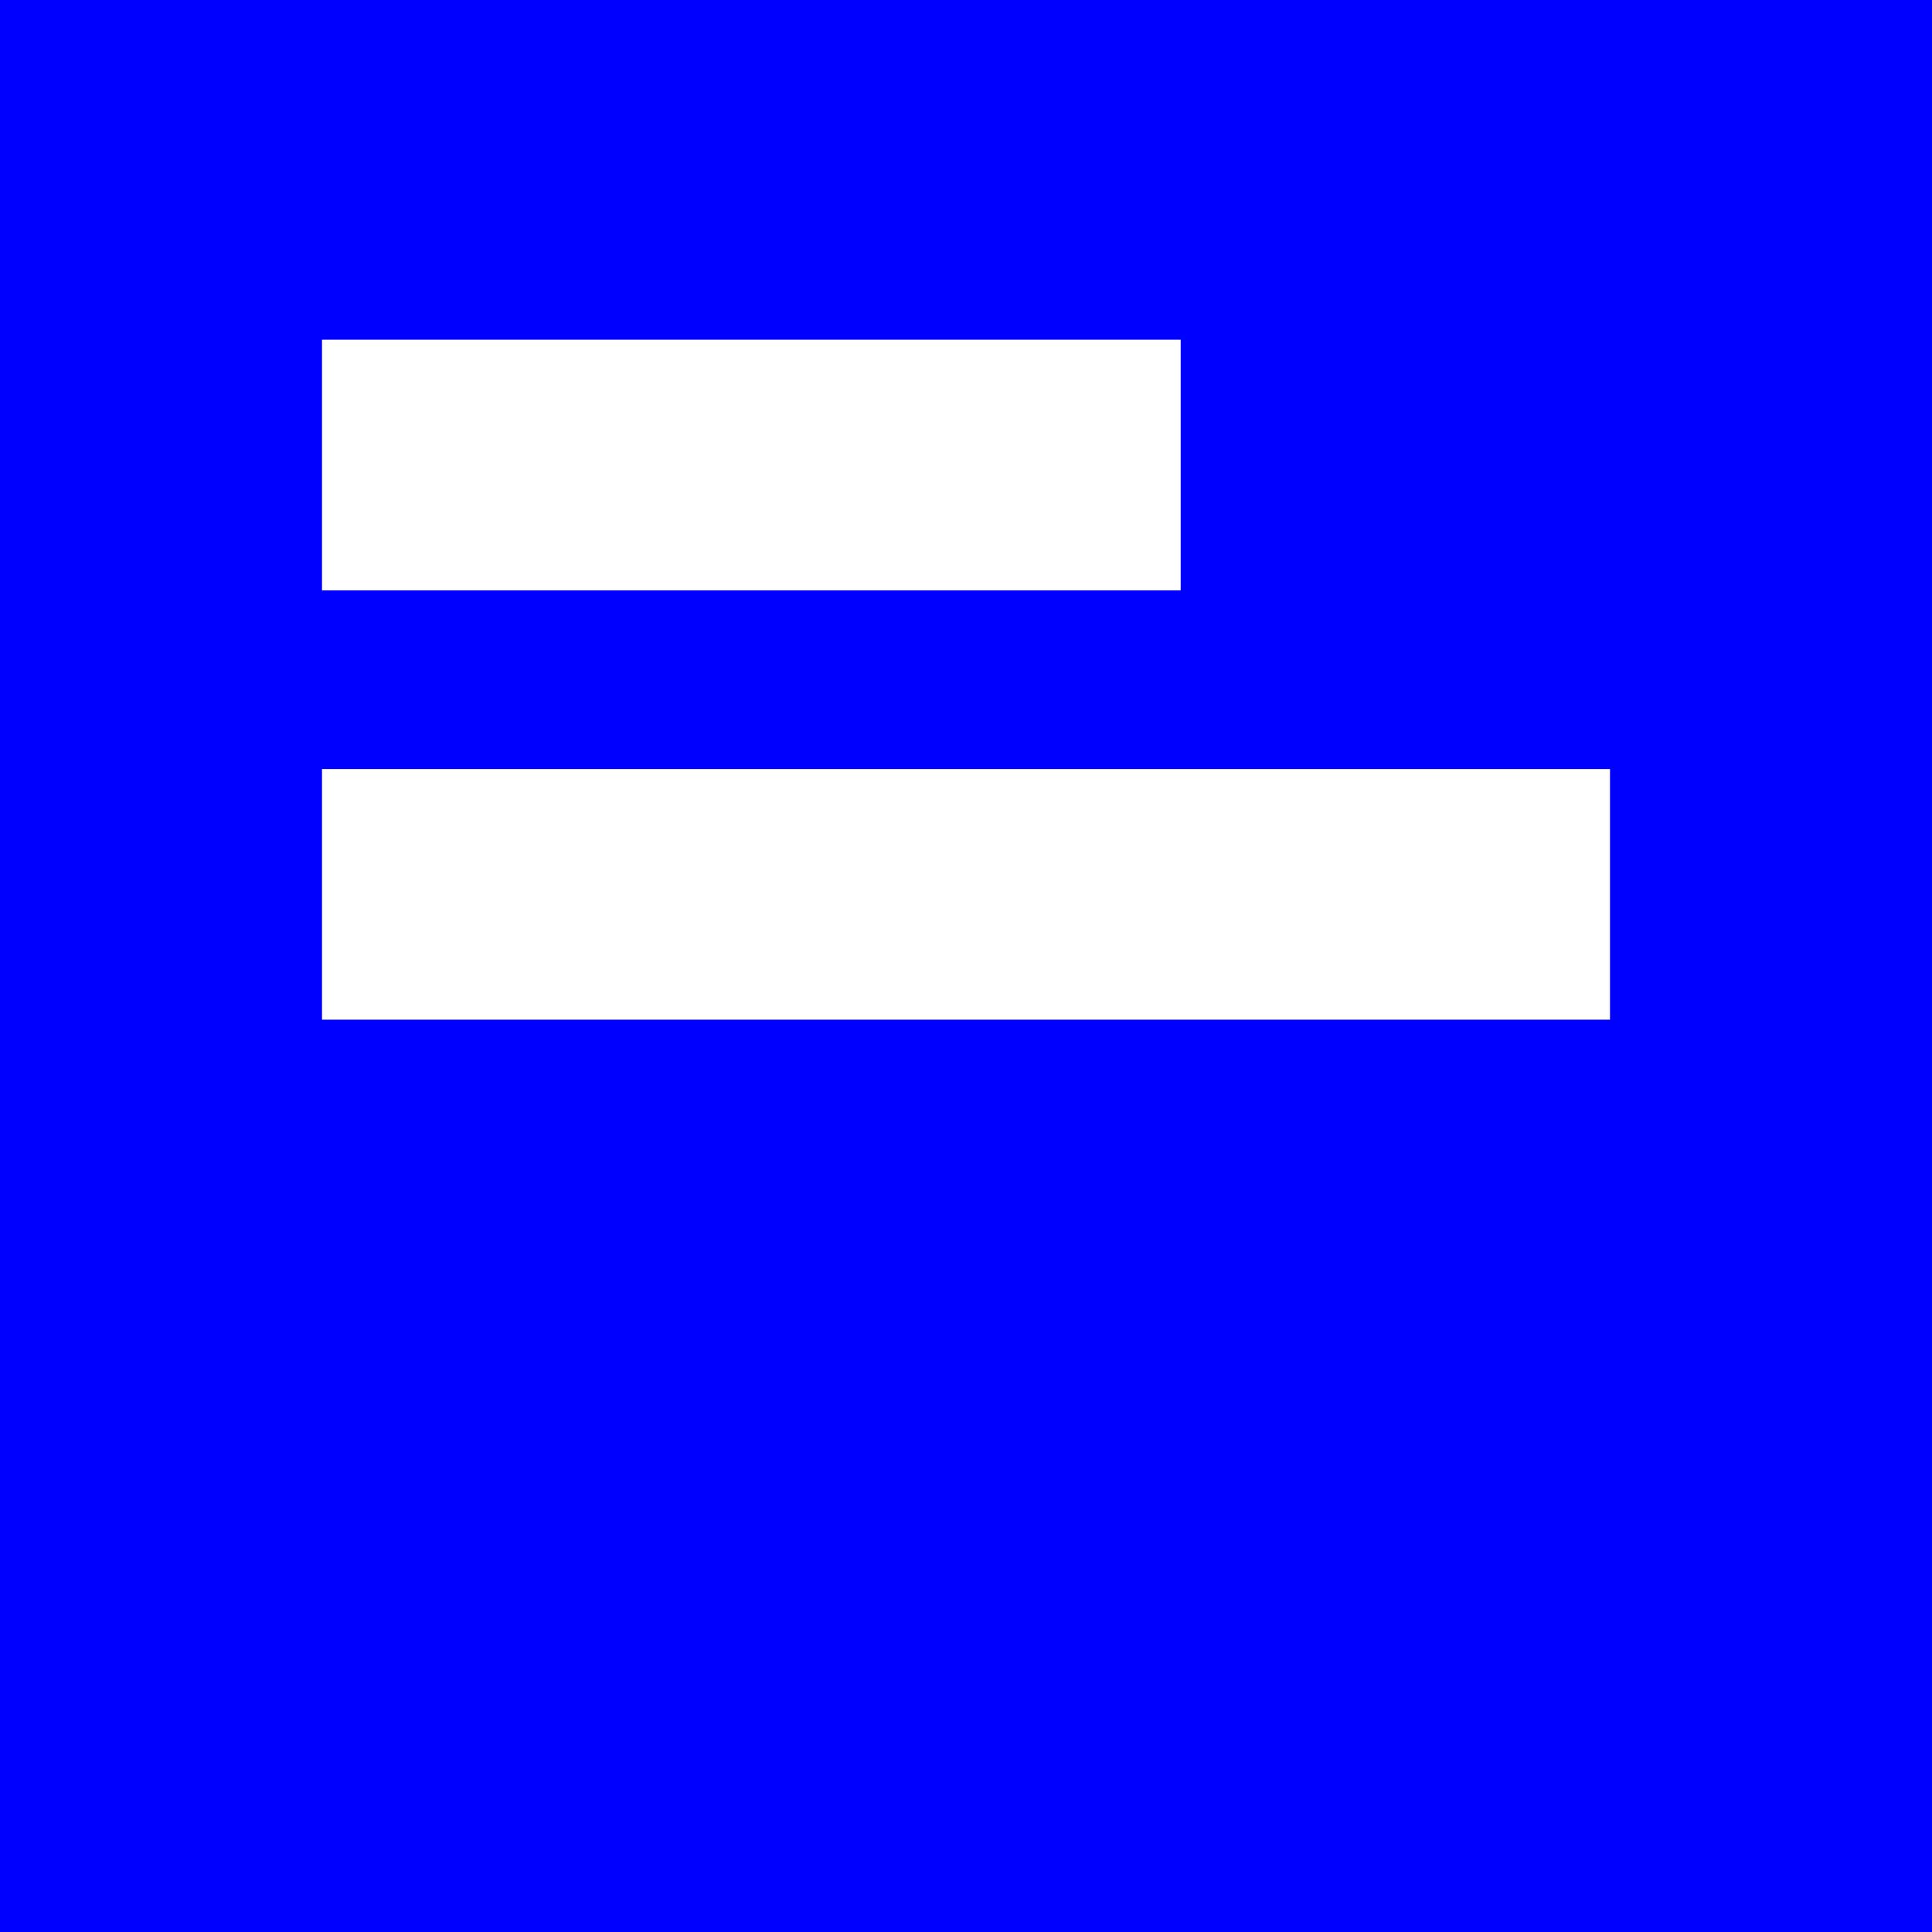
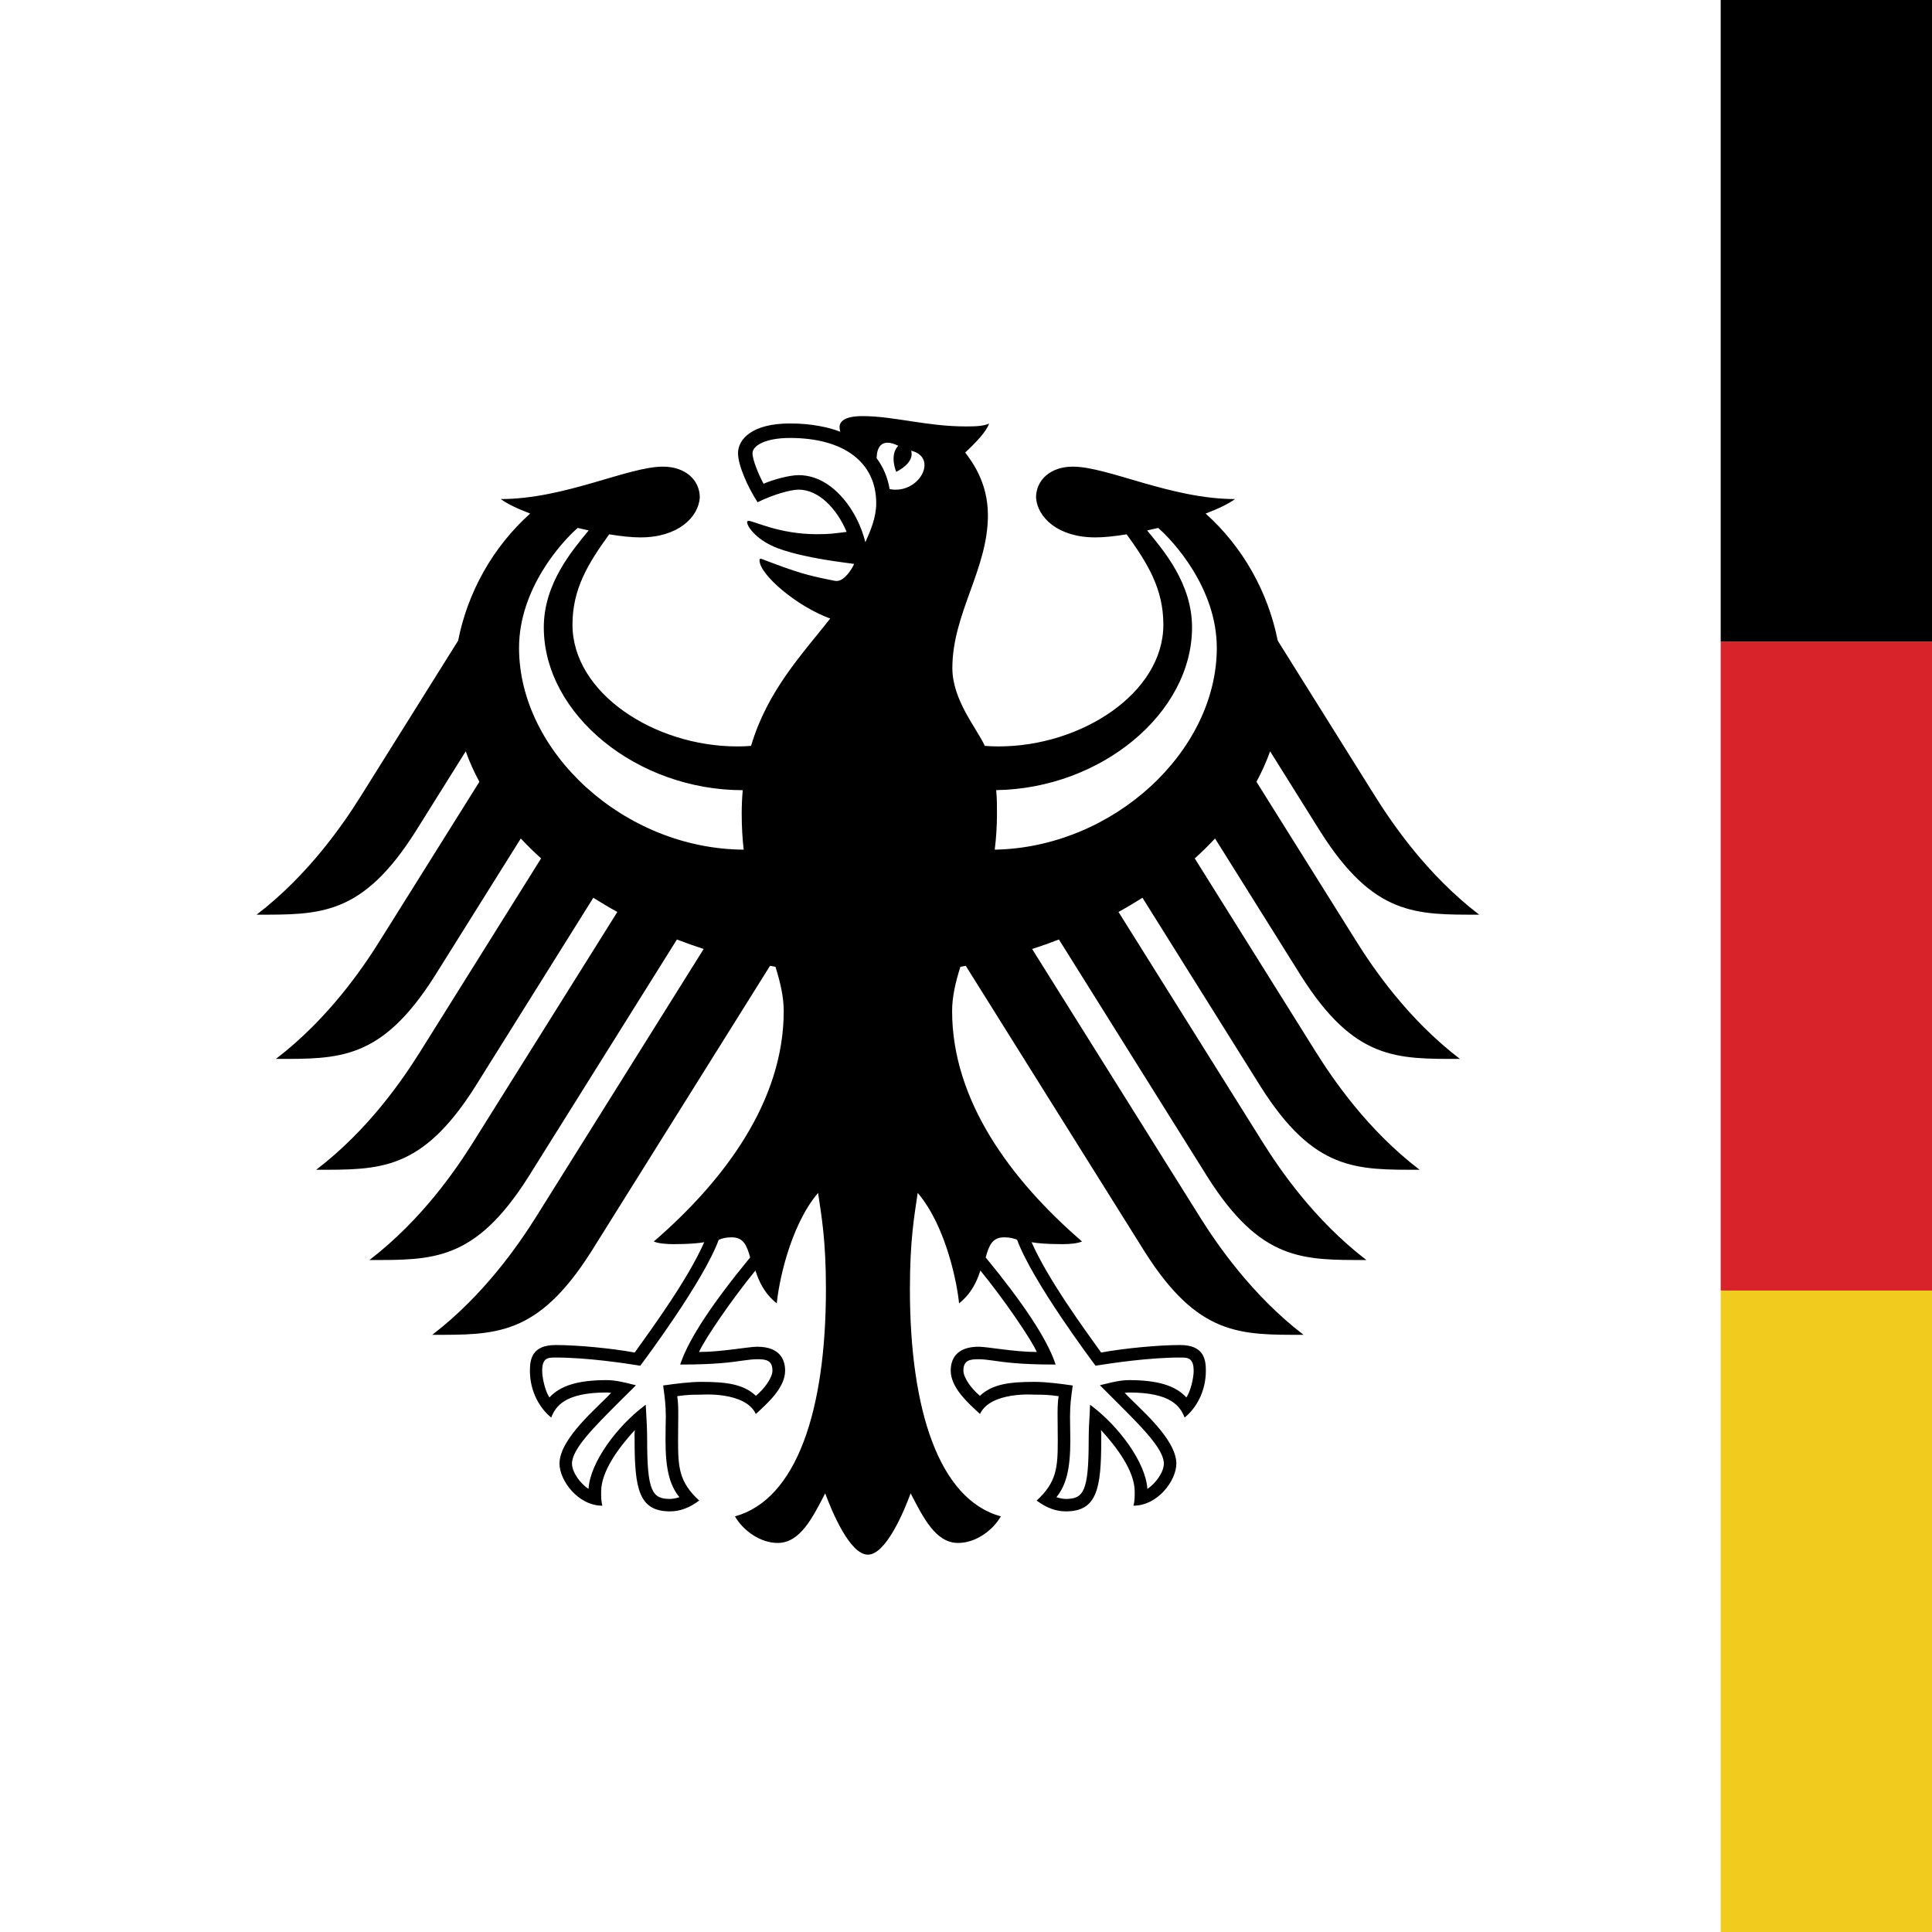
- <svg xmlns="http://www.w3.org/2000/svg" viewBox="0 0 36 36">
-   <defs>
-     <style>.cls-1{fill:blue;}.cls-2{fill:#fff;}</style>
-   </defs>
-   <g id="Ebene_2" data-name="Ebene 2">
-     <g id="Ebene_1-2" data-name="Ebene 1">
-       <rect class="cls-1" width="36" height="36" />
-       <rect class="cls-2" x="6" y="6.33" width="16" height="4.67" />
-       <rect class="cls-2" x="6" y="14.33" width="24" height="4.67" />
-     </g>
-   </g>
+ <svg xmlns="http://www.w3.org/2000/svg" width="32" height="32" viewBox="0 0 32 32" fill="none">
+   <rect width="32" height="32" fill="white" />
+   <path d="M21.868 13.772C22.756 15.174 23.451 15.15 24.5 15.15C23.632 14.486 23.058 13.635 22.784 13.201L21.163 10.611C21.004 9.81 20.59 9.063 19.969 8.506C20.178 8.427 20.351 8.344 20.456 8.266C19.397 8.266 18.348 7.729 17.77 7.729C17.399 7.729 17.16 7.95 17.16 8.243C17.184 8.569 17.52 8.901 18.142 8.901C18.283 8.901 18.463 8.883 18.661 8.85C18.998 9.318 19.269 9.742 19.269 10.346C19.269 11.48 17.911 12.363 16.54 12.363C16.462 12.363 16.389 12.361 16.311 12.354C16.187 12.074 15.774 11.601 15.774 11.065C15.774 10.164 16.363 9.428 16.363 8.535C16.363 7.981 16.091 7.637 15.987 7.495C16.155 7.339 16.34 7.147 16.382 7.016C16.285 7.058 16.169 7.063 15.999 7.063C15.342 7.063 14.807 6.892 14.284 6.892C13.987 6.892 13.906 6.984 13.906 7.072C13.906 7.103 13.911 7.137 13.92 7.152C13.809 7.109 13.704 7.081 13.58 7.058C13.427 7.028 13.26 7.014 13.084 7.014C12.449 7.014 12.224 7.279 12.224 7.507C12.224 7.7 12.375 8.051 12.548 8.319C12.795 8.195 13.092 8.11 13.228 8.11C13.565 8.11 13.864 8.431 14.023 8.81C13.796 8.837 13.753 8.848 13.524 8.848C12.906 8.848 12.486 8.627 12.399 8.627C12.39 8.627 12.374 8.631 12.374 8.644C12.374 8.731 12.549 8.96 12.895 9.085C13.35 9.252 14.032 9.321 14.145 9.34C14.145 9.36 14.03 9.575 13.901 9.616C13.873 9.624 13.852 9.625 13.82 9.619C13.345 9.525 13.213 9.485 12.61 9.256C12.591 9.249 12.58 9.261 12.58 9.28C12.58 9.518 13.198 10.044 13.751 10.245C13.289 10.834 12.712 11.436 12.44 12.354C12.363 12.361 12.288 12.363 12.211 12.363C10.84 12.363 9.482 11.48 9.482 10.346C9.482 9.742 9.753 9.318 10.09 8.85C10.288 8.883 10.467 8.901 10.608 8.901C11.23 8.901 11.566 8.569 11.591 8.243C11.591 7.95 11.352 7.729 10.98 7.729C10.402 7.729 9.354 8.266 8.294 8.266C8.399 8.344 8.573 8.427 8.781 8.506C8.161 9.063 7.746 9.81 7.588 10.611L5.967 13.201C5.694 13.635 5.118 14.486 4.25 15.15C5.299 15.15 5.995 15.174 6.883 13.772L7.714 12.444C7.775 12.617 7.851 12.784 7.94 12.949L6.287 15.589C6.012 16.028 5.442 16.871 4.57 17.539C5.619 17.539 6.315 17.564 7.202 16.163L8.626 13.888C8.732 14.001 8.844 14.112 8.962 14.218L6.954 17.428C6.678 17.866 6.111 18.708 5.237 19.375C6.287 19.375 6.982 19.401 7.87 17.999L9.827 14.87C9.956 14.95 10.088 15.03 10.225 15.105L7.835 18.922C7.559 19.361 6.992 20.2 6.119 20.87C7.168 20.87 7.864 20.894 8.751 19.494L11.212 15.561C11.357 15.617 11.505 15.67 11.655 15.718L8.875 20.162C8.603 20.594 8.023 21.448 7.159 22.109C8.208 22.109 8.903 22.133 9.791 20.733L12.754 15.997C12.784 16.002 12.815 16.007 12.844 16.013C12.924 16.27 12.981 16.508 12.981 16.746C12.981 18.234 12.003 19.549 10.829 20.563C10.904 20.596 11.035 20.607 11.156 20.607C11.398 20.607 11.555 20.594 11.664 20.575C11.392 21.192 10.808 21.989 10.513 22.402C10.128 22.332 9.57 22.278 9.203 22.278C8.82 22.278 8.777 22.502 8.777 22.702C8.777 23.049 8.94 23.326 9.13 23.479C9.2 23.302 9.343 23.064 10.051 23.064C10.065 23.064 10.089 23.066 10.122 23.069C9.915 23.299 9.267 23.821 9.267 24.242C9.267 24.521 9.574 24.939 9.977 24.939C9.953 24.849 9.957 24.766 9.957 24.704C9.957 24.363 10.259 23.964 10.515 23.686C10.507 23.768 10.511 23.76 10.511 23.856C10.511 24.663 10.584 25.033 11.096 25.033C11.348 25.033 11.521 24.895 11.581 24.854C11.248 24.548 11.231 24.308 11.231 23.855C11.232 23.738 11.232 23.623 11.234 23.464C11.235 23.361 11.234 23.224 11.217 23.125C11.4 23.1 11.474 23.1 11.616 23.1C11.616 23.1 12.344 23.043 12.519 23.42C12.717 23.239 13.004 22.984 13.004 22.702C13.004 22.517 12.915 22.306 12.54 22.306C12.398 22.306 11.952 22.393 11.578 22.393C11.678 22.17 12.125 21.517 12.512 21.044C12.571 21.227 12.662 21.426 12.866 21.588C12.893 21.284 13.073 20.32 13.55 19.758C13.605 20.137 13.68 20.528 13.68 21.352C13.68 23.354 13.198 24.834 12.173 25.116C12.307 25.348 12.588 25.556 12.881 25.556C13.255 25.556 13.46 25.133 13.668 24.734C13.776 25.028 14.075 25.75 14.375 25.75C14.675 25.75 14.975 25.028 15.083 24.734C15.291 25.133 15.495 25.556 15.869 25.556C16.162 25.556 16.444 25.348 16.577 25.116C15.553 24.834 15.071 23.354 15.071 21.352C15.071 20.528 15.145 20.137 15.2 19.758C15.678 20.32 15.857 21.284 15.885 21.588C16.088 21.426 16.18 21.227 16.238 21.044C16.625 21.517 17.072 22.17 17.173 22.393C16.799 22.393 16.352 22.306 16.21 22.306C15.836 22.306 15.747 22.517 15.747 22.702C15.747 22.984 16.034 23.239 16.232 23.42C16.407 23.043 17.135 23.1 17.135 23.1C17.276 23.1 17.35 23.1 17.534 23.125C17.517 23.224 17.516 23.361 17.517 23.464C17.518 23.623 17.519 23.738 17.52 23.855C17.52 24.308 17.503 24.548 17.17 24.854C17.23 24.895 17.403 25.033 17.654 25.033C18.167 25.033 18.24 24.663 18.24 23.856C18.24 23.76 18.243 23.768 18.236 23.686C18.492 23.964 18.794 24.363 18.794 24.704C18.794 24.766 18.798 24.849 18.773 24.939C19.177 24.939 19.484 24.521 19.484 24.242C19.484 23.821 18.836 23.299 18.628 23.069C18.662 23.066 18.686 23.064 18.699 23.064C19.408 23.064 19.55 23.302 19.621 23.479C19.811 23.326 19.973 23.049 19.973 22.702C19.973 22.502 19.93 22.278 19.547 22.278C19.181 22.278 18.622 22.332 18.238 22.402C17.942 21.989 17.359 21.192 17.086 20.575C17.196 20.594 17.353 20.607 17.595 20.607C17.716 20.607 17.847 20.596 17.922 20.563C16.748 19.549 15.77 18.234 15.77 16.746C15.77 16.508 15.826 16.27 15.907 16.013C15.936 16.007 15.966 16.002 15.996 15.997L18.96 20.733C19.847 22.133 20.543 22.109 21.591 22.109C20.728 21.448 20.148 20.594 19.877 20.162L17.095 15.718C17.246 15.67 17.393 15.617 17.539 15.561L20 19.494C20.887 20.894 21.582 20.87 22.632 20.87C21.759 20.2 21.192 19.361 20.916 18.922L18.526 15.105C18.662 15.03 18.795 14.95 18.923 14.87L20.881 17.999C21.769 19.401 22.464 19.375 23.513 19.375C22.64 18.708 22.073 17.866 21.797 17.428L19.789 14.218C19.907 14.112 20.019 14.001 20.125 13.888L21.549 16.163C22.436 17.564 23.131 17.539 24.181 17.539C23.308 16.871 22.739 16.028 22.464 15.589L20.811 12.949C20.9 12.784 20.975 12.617 21.037 12.444L21.868 13.772V13.772ZM8.597 10.731C8.597 9.744 9.315 8.964 9.569 8.744C9.63 8.759 9.69 8.773 9.75 8.786C9.482 9.113 9.007 9.663 9.007 10.39C9.007 11.834 10.552 13.088 12.302 13.088C12.291 13.211 12.285 13.341 12.285 13.475C12.285 13.688 12.296 13.886 12.318 14.073C10.339 14.062 8.597 12.458 8.597 10.731V10.731ZM11.278 22.567L11.266 22.601H11.301C11.856 22.601 12.127 22.561 12.306 22.535C12.4 22.523 12.467 22.513 12.54 22.513C12.684 22.513 12.794 22.527 12.794 22.702C12.794 22.822 12.654 23.009 12.52 23.119C12.315 22.925 12.032 22.888 11.616 22.888C11.421 22.888 11.166 22.922 11.029 22.942L11.008 22.944L10.984 22.948L10.992 23.013C11.008 23.128 11.028 23.271 11.028 23.463L11.025 23.638L11.023 23.855C11.023 24.326 11.088 24.595 11.253 24.798C11.21 24.814 11.141 24.827 11.096 24.827C10.804 24.827 10.719 24.7 10.719 23.856C10.719 23.687 10.71 23.528 10.704 23.423L10.695 23.266L10.658 23.295C10.223 23.627 9.774 24.218 9.748 24.661C9.616 24.577 9.474 24.387 9.474 24.242C9.474 24 9.838 23.638 10.259 23.217L10.502 22.976L10.533 22.944L10.453 22.925C10.363 22.901 10.194 22.859 10.051 22.859C9.578 22.859 9.283 22.948 9.1 23.146C9.035 23.052 8.98 22.831 8.98 22.702C8.98 22.618 8.996 22.559 9.03 22.525C9.071 22.485 9.135 22.485 9.192 22.485H9.203C9.724 22.485 10.346 22.579 10.589 22.618L10.604 22.622L10.613 22.61C10.655 22.553 11.647 21.233 11.905 20.534C11.964 20.512 12.016 20.494 12.119 20.494C12.315 20.494 12.369 20.627 12.425 20.827C11.805 21.58 11.418 22.165 11.278 22.567V22.567ZM16.631 20.494C16.735 20.494 16.786 20.512 16.846 20.534C17.104 21.233 18.096 22.553 18.138 22.61L18.147 22.622L18.162 22.618C18.405 22.579 19.027 22.485 19.547 22.485H19.559C19.615 22.485 19.679 22.485 19.72 22.525C19.754 22.559 19.771 22.618 19.771 22.702C19.771 22.831 19.716 23.052 19.65 23.146C19.468 22.948 19.172 22.859 18.699 22.859C18.557 22.859 18.389 22.901 18.297 22.925L18.26 22.933L18.218 22.944L18.491 23.217C18.912 23.638 19.277 24 19.277 24.242C19.277 24.387 19.135 24.577 19.004 24.661C18.976 24.218 18.528 23.627 18.092 23.295L18.055 23.267L18.048 23.423C18.041 23.528 18.032 23.687 18.032 23.856C18.032 24.7 17.947 24.827 17.654 24.827C17.609 24.827 17.541 24.814 17.498 24.798C17.662 24.595 17.728 24.326 17.728 23.855L17.725 23.638L17.723 23.463C17.723 23.271 17.743 23.128 17.759 23.013L17.767 22.948L17.721 22.942C17.584 22.922 17.33 22.888 17.135 22.888C16.719 22.888 16.436 22.925 16.231 23.119C16.096 23.009 15.957 22.822 15.957 22.702C15.957 22.527 16.067 22.513 16.21 22.513C16.283 22.513 16.351 22.523 16.445 22.535C16.624 22.561 16.894 22.601 17.45 22.601H17.484L17.473 22.567C17.332 22.165 16.946 21.58 16.326 20.827C16.381 20.627 16.436 20.494 16.631 20.494V20.494ZM14.333 8.981C14.271 8.725 14.14 8.461 13.972 8.263C13.82 8.084 13.568 7.87 13.228 7.87C13.073 7.87 12.812 7.942 12.647 8.012C12.585 7.9 12.464 7.629 12.464 7.507C12.464 7.381 12.678 7.254 13.084 7.254C13.978 7.254 14.513 7.658 14.513 8.335C14.513 8.572 14.419 8.789 14.333 8.981V8.981ZM14.735 8.101C14.703 7.91 14.63 7.736 14.519 7.588C14.524 7.413 14.597 7.246 14.878 7.383C14.726 7.539 14.844 7.815 14.844 7.815C14.844 7.815 15.156 7.671 15.091 7.465C15.554 7.576 15.221 8.196 14.735 8.101V8.101ZM16.476 14.073C16.5 13.88 16.513 13.679 16.513 13.475C16.513 13.363 16.514 13.234 16.5 13.087C18.228 13.062 19.744 11.819 19.744 10.39C19.744 9.663 19.269 9.113 19 8.786C19.061 8.773 19.122 8.759 19.183 8.744C19.436 8.964 20.154 9.744 20.154 10.731C20.154 12.446 18.437 14.038 16.476 14.073" fill="black" />
+   <path d="M30.5 21.375H32V32H28.5V21.375H30.5Z" fill="#F1CC1F" />
+   <path d="M30.5 10.625H32V21.375H28.5V10.625H30.5Z" fill="#D8232A" />
+   <path d="M28.5 10.625H32V-2.38419e-07H28.5V10.625Z" fill="black" />
</svg>
